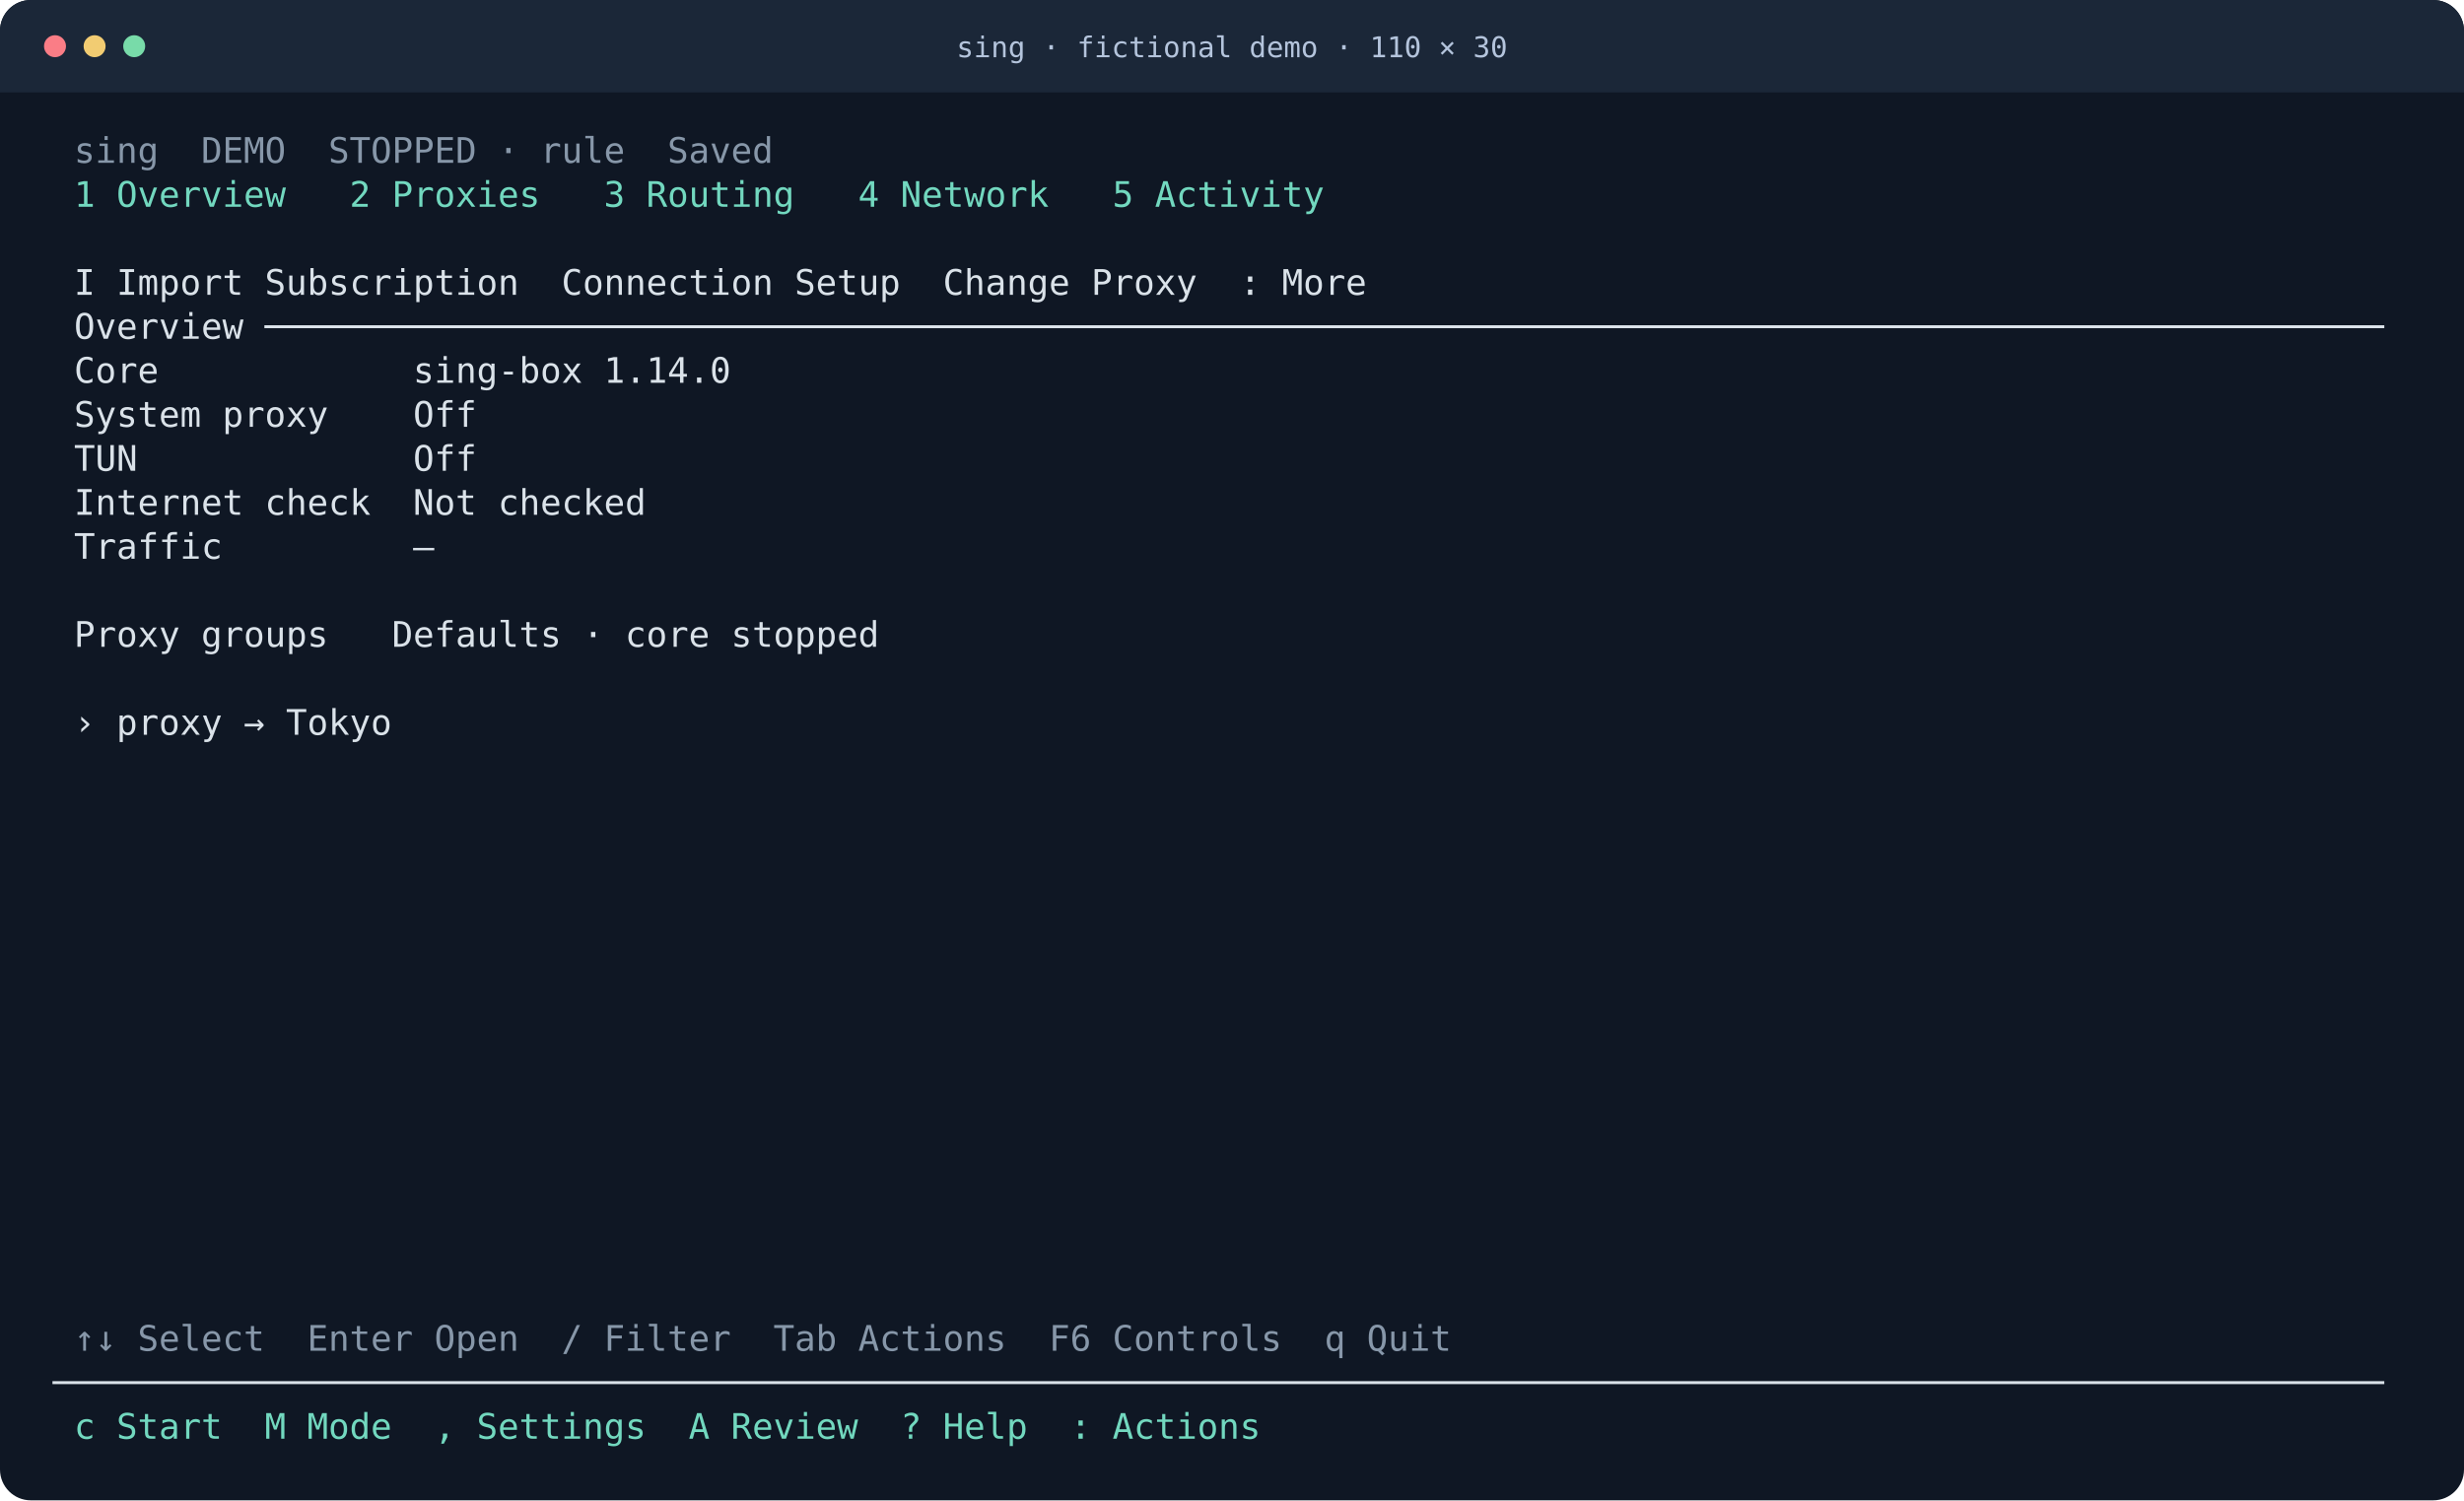
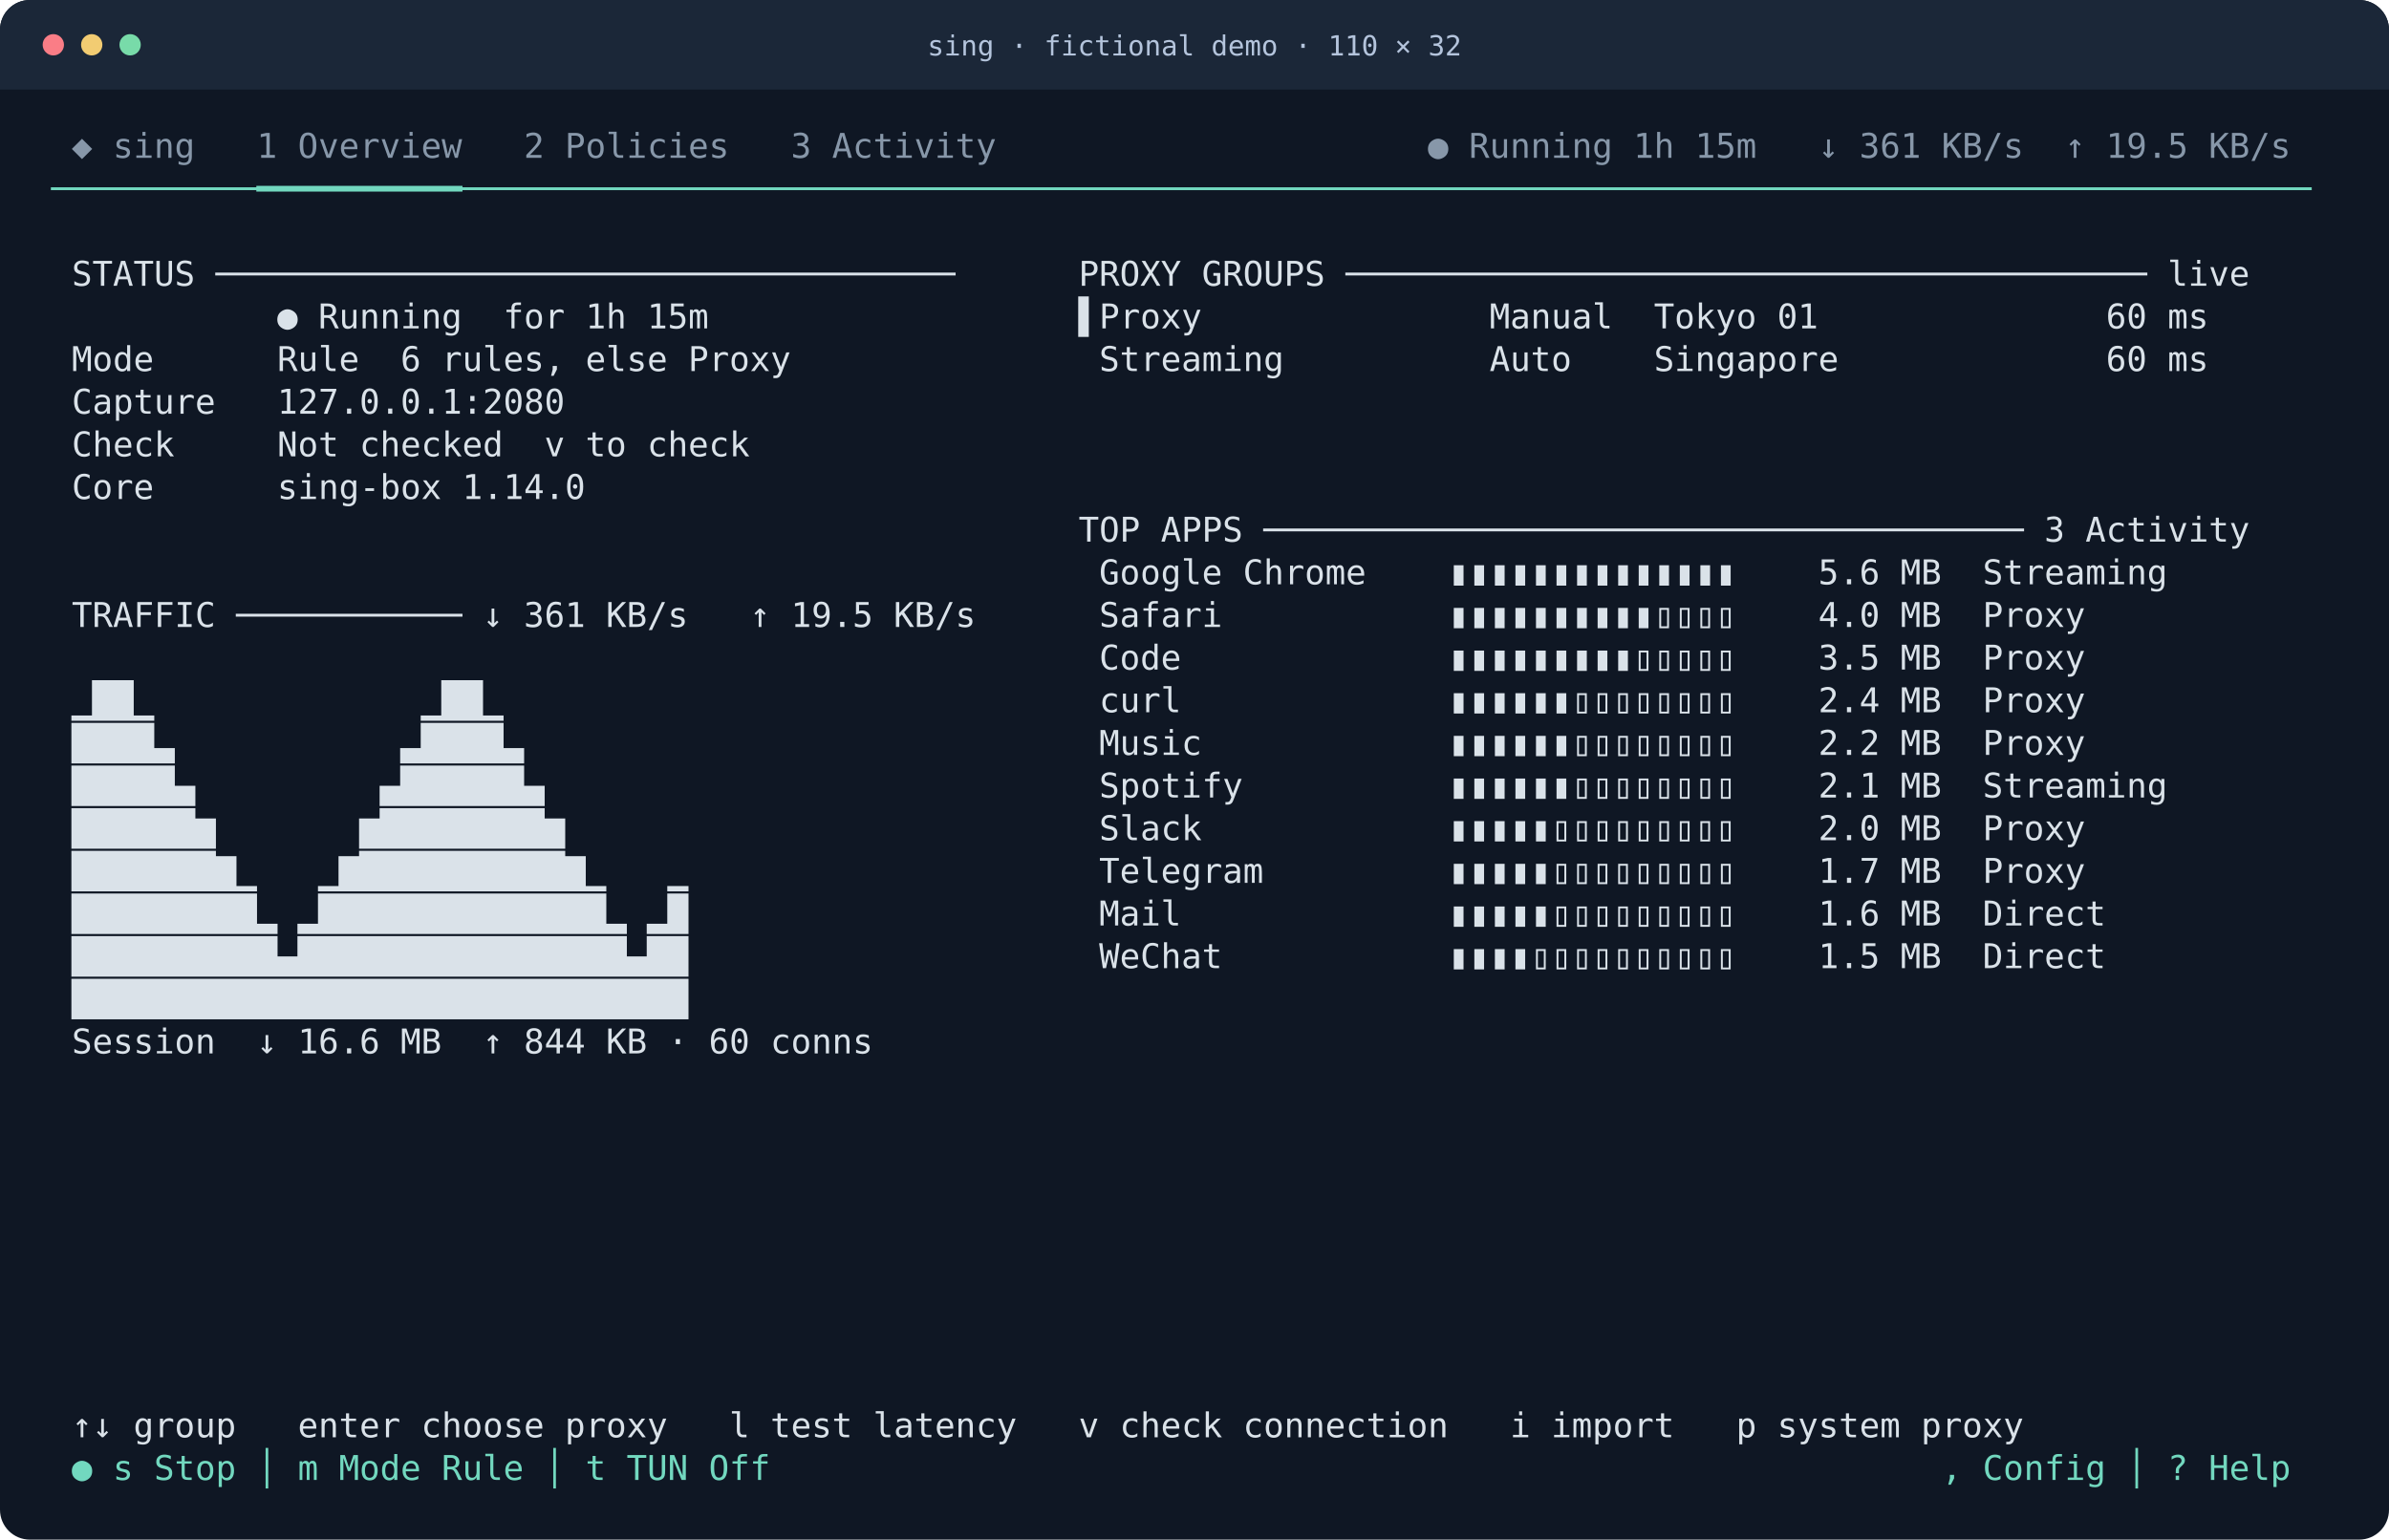
- <svg xmlns="http://www.w3.org/2000/svg" width="1120" height="682" viewBox="0 0 1120 682" role="img" aria-labelledby="title desc">
-   <rect width="1120" height="682" rx="14" fill="#0f1724" />
+ <svg xmlns="http://www.w3.org/2000/svg" width="1120" height="722" viewBox="0 0 1120 722" role="img" aria-labelledby="title desc">
+   <rect width="1120" height="722" rx="14" fill="#0f1724" />
  <path d="M14 0h1092a14 14 0 0 1 14 14v28H0V14A14 14 0 0 1 14 0" fill="#1b2738" />
  <circle cx="25" cy="21" r="5" fill="#fa7d86" />
  <circle cx="43" cy="21" r="5" fill="#f2cc72" />
  <circle cx="61" cy="21" r="5" fill="#78dba9" />
-   <text x="560" y="26" text-anchor="middle" fill="#b4c4dc" font-size="13" font-family="monospace">sing · fictional demo · 110 × 30</text>
+   <text x="560" y="26" text-anchor="middle" fill="#b4c4dc" font-size="13" font-family="monospace">sing · fictional demo · 110 × 32</text>
  <g font-family="Menlo,Consolas,DejaVu Sans Mono,monospace" font-size="16">
-     <text x="24" y="74" fill="#8797a9" xml:space="preserve"> sing  DEMO  STOPPED · rule  Saved</text>
-     <text x="24" y="94" fill="#72d8bf" xml:space="preserve"> 1 Overview   2 Proxies   3 Routing   4 Network   5 Activity</text>
+     <text x="24" y="74" fill="#8797a9" xml:space="preserve"> ◆ sing   1 Overview   2 Policies   3 Activity                     ● Running 1h 15m   ↓ 361 KB/s  ↑ 19.5 KB/s</text>
+     <text x="24" y="94" fill="#72d8bf" xml:space="preserve">──────────━━━━━━━━━━──────────────────────────────────────────────────────────────────────────────────────────</text>
    <text x="24" y="114" fill="#dae2e9" xml:space="preserve" />
-     <text x="24" y="134" fill="#dae2e9" xml:space="preserve"> I Import Subscription  Connection Setup  Change Proxy  : More</text>
-     <text x="24" y="154" fill="#dae2e9" xml:space="preserve"> Overview ────────────────────────────────────────────────────────────────────────────────────────────────────</text>
-     <text x="24" y="174" fill="#dae2e9" xml:space="preserve"> Core            sing-box 1.14.0</text>
-     <text x="24" y="194" fill="#dae2e9" xml:space="preserve"> System proxy    Off</text>
-     <text x="24" y="214" fill="#dae2e9" xml:space="preserve"> TUN             Off</text>
-     <text x="24" y="234" fill="#dae2e9" xml:space="preserve"> Internet check  Not checked</text>
-     <text x="24" y="254" fill="#dae2e9" xml:space="preserve"> Traffic         —</text>
-     <text x="24" y="274" fill="#dae2e9" xml:space="preserve" />
-     <text x="24" y="294" fill="#dae2e9" xml:space="preserve"> Proxy groups   Defaults · core stopped</text>
-     <text x="24" y="314" fill="#dae2e9" xml:space="preserve" />
-     <text x="24" y="334" fill="#dae2e9" xml:space="preserve"> › proxy → Tokyo</text>
-     <text x="24" y="354" fill="#dae2e9" xml:space="preserve" />
-     <text x="24" y="374" fill="#dae2e9" xml:space="preserve" />
-     <text x="24" y="394" fill="#dae2e9" xml:space="preserve" />
-     <text x="24" y="414" fill="#dae2e9" xml:space="preserve" />
-     <text x="24" y="434" fill="#dae2e9" xml:space="preserve" />
-     <text x="24" y="454" fill="#dae2e9" xml:space="preserve" />
-     <text x="24" y="474" fill="#dae2e9" xml:space="preserve" />
-     <text x="24" y="494" fill="#dae2e9" xml:space="preserve" />
+     <text x="24" y="134" fill="#dae2e9" xml:space="preserve"> STATUS ────────────────────────────────────      PROXY GROUPS ─────────────────────────────────────── live</text>
+     <text x="24" y="154" fill="#dae2e9" xml:space="preserve">           ● Running  for 1h 15m                  ▌Proxy              Manual  Tokyo 01              60 ms</text>
+     <text x="24" y="174" fill="#dae2e9" xml:space="preserve"> Mode      Rule  6 rules, else Proxy               Streaming          Auto    Singapore             60 ms</text>
+     <text x="24" y="194" fill="#dae2e9" xml:space="preserve"> Capture   127.0.0.1:2080</text>
+     <text x="24" y="214" fill="#dae2e9" xml:space="preserve"> Check     Not checked  v to check</text>
+     <text x="24" y="234" fill="#dae2e9" xml:space="preserve"> Core      sing-box 1.14.0</text>
+     <text x="24" y="254" fill="#dae2e9" xml:space="preserve">                                                  TOP APPS ───────────────────────────────────── 3 Activity</text>
+     <text x="24" y="274" fill="#dae2e9" xml:space="preserve">                                                   Google Chrome    ▮▮▮▮▮▮▮▮▮▮▮▮▮▮    5.6 MB  Streaming</text>
+     <text x="24" y="294" fill="#dae2e9" xml:space="preserve"> TRAFFIC ─────────── ↓ 361 KB/s   ↑ 19.5 KB/s      Safari           ▮▮▮▮▮▮▮▮▮▮▯▯▯▯    4.0 MB  Proxy</text>
+     <text x="24" y="314" fill="#dae2e9" xml:space="preserve">                                                   Code             ▮▮▮▮▮▮▮▮▮▯▯▯▯▯    3.5 MB  Proxy</text>
+     <text x="24" y="334" fill="#dae2e9" xml:space="preserve"> ▁██▁             ▁██▁                             curl             ▮▮▮▮▮▮▯▯▯▯▯▯▯▯    2.4 MB  Proxy</text>
+     <text x="24" y="354" fill="#dae2e9" xml:space="preserve"> ████▃           ▃████▃                            Music            ▮▮▮▮▮▮▯▯▯▯▯▯▯▯    2.2 MB  Proxy</text>
+     <text x="24" y="374" fill="#dae2e9" xml:space="preserve"> █████▄         ▄██████▄                           Spotify          ▮▮▮▮▮▮▯▯▯▯▯▯▯▯    2.1 MB  Streaming</text>
+     <text x="24" y="394" fill="#dae2e9" xml:space="preserve"> ██████▆       ▆████████▆                          Slack            ▮▮▮▮▮▯▯▯▯▯▯▯▯▯    2.0 MB  Proxy</text>
+     <text x="24" y="414" fill="#dae2e9" xml:space="preserve"> ███████▇▁   ▁▇██████████▇▁   ▁                    Telegram         ▮▮▮▮▮▯▯▯▯▯▯▯▯▯    1.7 MB  Proxy</text>
+     <text x="24" y="434" fill="#dae2e9" xml:space="preserve"> █████████▂ ▂██████████████▂ ▂█                    Mail             ▮▮▮▮▮▯▯▯▯▯▯▯▯▯    1.6 MB  Direct</text>
+     <text x="24" y="454" fill="#dae2e9" xml:space="preserve"> ██████████▄████████████████▄██                    WeChat           ▮▮▮▮▯▯▯▯▯▯▯▯▯▯    1.5 MB  Direct</text>
+     <text x="24" y="474" fill="#dae2e9" xml:space="preserve"> ██████████████████████████████</text>
+     <text x="24" y="494" fill="#dae2e9" xml:space="preserve"> Session  ↓ 16.6 MB  ↑ 844 KB · 60 conns</text>
    <text x="24" y="514" fill="#dae2e9" xml:space="preserve" />
    <text x="24" y="534" fill="#dae2e9" xml:space="preserve" />
    <text x="24" y="554" fill="#dae2e9" xml:space="preserve" />
    <text x="24" y="574" fill="#dae2e9" xml:space="preserve" />
    <text x="24" y="594" fill="#dae2e9" xml:space="preserve" />
-     <text x="24" y="614" fill="#8797a9" xml:space="preserve"> ↑↓ Select  Enter Open  / Filter  Tab Actions  F6 Controls  q Quit</text>
-     <text x="24" y="634" fill="#dae2e9" xml:space="preserve">──────────────────────────────────────────────────────────────────────────────────────────────────────────────</text>
-     <text x="24" y="654" fill="#72d8bf" xml:space="preserve"> c Start  M Mode  , Settings  A Review  ? Help  : Actions</text>
+     <text x="24" y="614" fill="#dae2e9" xml:space="preserve" />
+     <text x="24" y="634" fill="#dae2e9" xml:space="preserve" />
+     <text x="24" y="654" fill="#8797a9" xml:space="preserve" />
+     <text x="24" y="674" fill="#dae2e9" xml:space="preserve"> ↑↓ group   enter choose proxy   l test latency   v check connection   i import   p system proxy</text>
+     <text x="24" y="694" fill="#72d8bf" xml:space="preserve"> ● s Stop │ m Mode Rule │ t TUN Off                                                         , Config │ ? Help</text>
  </g>
</svg>
